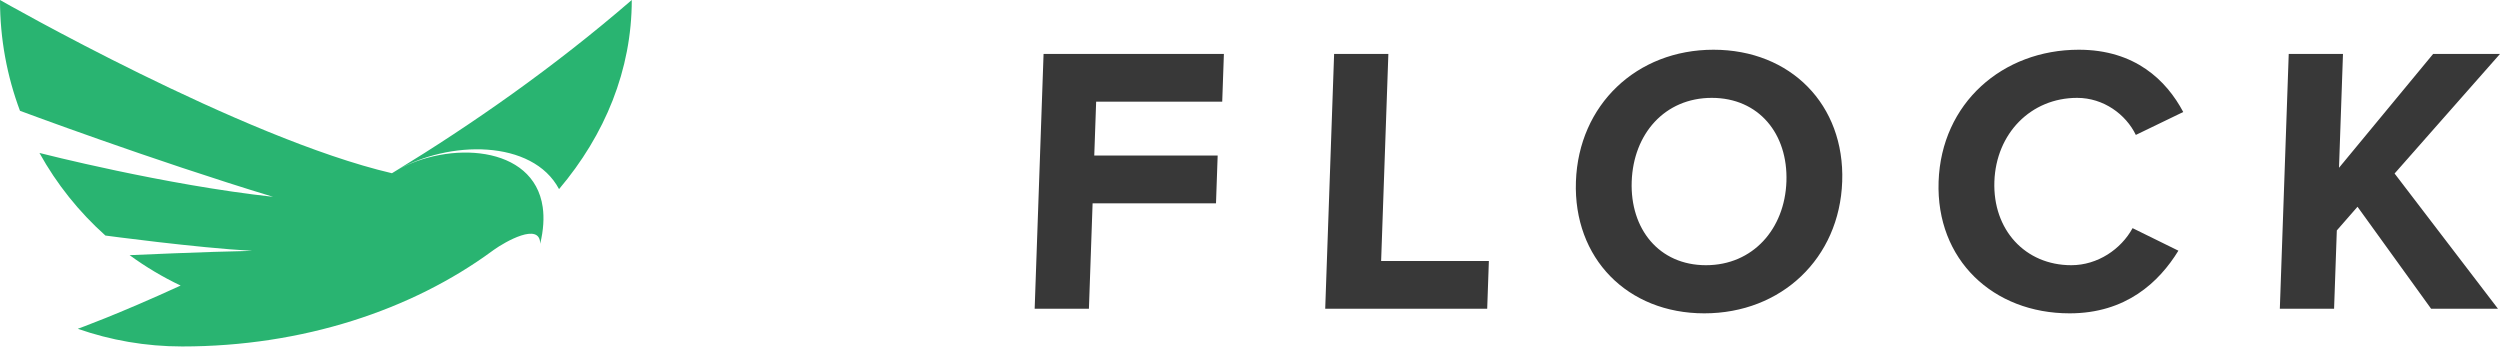
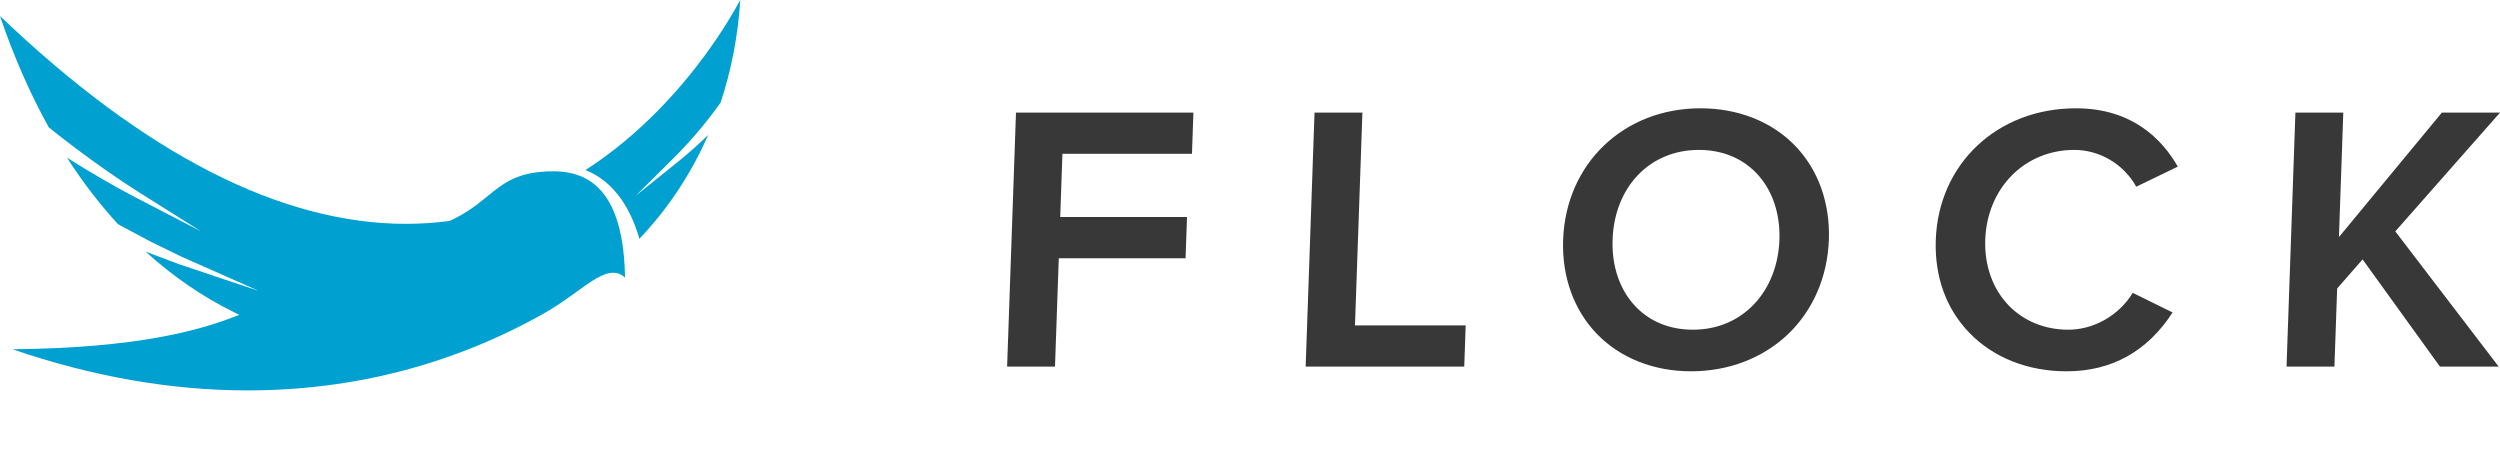
- <svg xmlns="http://www.w3.org/2000/svg" version="1.1" id="Layer_1" x="0px" y="0px" width="2617.475px" height="362.739px" viewBox="0 -0.001 2617.475 362.739" enable-background="new 0 -0.001 2617.475 362.739" xml:space="preserve">
-   <path fill="#29B471" d="M413.46,179.479c-0.86,0.53-1.729,1.062-2.602,1.58c-0.17,0.101-0.33,0.21-0.5,0.311h-0.01  C253.49,144.829,0,0,0,0c0,40.818,7.39,79.898,20.92,116c0,0,136.88,51.199,264.97,90.068  c-113.47-12.369-242.579-45.42-244.59-45.93c18.06,32.6,41.47,61.811,69.05,86.47c0,0,95.062,12.812,153.881,16.04  c-49.121,0.91-128.521,4.5-128.521,4.5c16.689,12.2,34.56,22.88,53.42,31.83c-66.05,30.35-107.69,45.25-107.69,45.25  c34.211,11.97,70.99,18.51,109.291,18.51c126.021,0,240.389-38.06,324.84-100.09c0.41-0.309,0.879-0.66,1.4-1.029  c11.647-8.329,48.6-29.641,48.6-6.351c3.51-14.62,4.209-27.37,2.65-38.38c-9.33-65.65-99.191-69.49-153.701-38.04  c55.43-32.39,143.09-33.04,170.801,19.15c48.17-56.909,76.14-124.909,76.14-198C579.34,70.979,493.49,130.63,413.779,179.279  C413.67,179.35,413.57,179.409,413.46,179.479z" />
-   <path fill="#383838" d="M1092.603,56.467H1281.4l-1.746,50h-131.998l-1.971,56.397h129.199l-1.746,50H1143.94l-3.855,110.397h-56.8  L1092.603,56.467z M1453.602,56.467h-56.8l-9.317,266.796h169.598l1.746-49.999H1446.03L1453.602,56.467z M1928.77,190.064  c-2.807,80.399-63.617,137.998-144.416,137.998c-80.398,0-137.188-57.599-134.379-137.998  c2.807-80.397,63.618-137.997,144.017-137.997C1874.789,52.067,1931.577,109.666,1928.77,190.064z M1792.231,102.467  c-49.199,0-82.112,37.6-83.858,87.598c-1.73,49.601,28.541,87.601,77.74,87.601s82.525-38,84.258-87.601  C1872.116,140.066,1841.431,102.467,1792.231,102.467z M2174.75,102.467c27.601,0,51,17.199,61.444,38.799l49.638-24  c-17.641-33.199-50.522-65.198-109.321-65.198c-79.999,0-143.953,55.999-146.817,137.997c-2.863,82,57.182,137.998,137.18,137.998  c58.8,0,93.529-32.397,113.891-65.598l-47.977-23.602c-11.968,22-36.555,38.801-64.154,38.801  c-48.398,0-82.299-37.199-80.539-87.601C2089.854,139.666,2126.352,102.467,2174.75,102.467z M2547.476,56.467l-98.562,119.198  l4.162-119.198h-56.799l-9.316,266.796h56.799l2.864-81.999l21.666-24.799l77.067,106.798h70l-108.254-141.597l110.371-125.199  H2547.476z" />
+ <svg xmlns="http://www.w3.org/2000/svg" version="1.1" id="Layer_2" x="0px" y="0px" width="2036.664px" height="384.71px" viewBox="0 -6.001 2036.664 384.71" enable-background="new 0 -6.001 2036.664 384.71" xml:space="preserve">
+   <path fill="#383838" d="M1683.488,296.485c-31.491,0-59.604-11.151-79.155-31.398c-18.917-19.589-28.366-45.738-27.322-75.62  c2.171-62.141,50.192-107.243,114.185-107.243c45.753,0,70.25,25.173,82.975,47.515l-33.848,16.367  c-10.15-18.317-29.647-29.986-50.535-29.986c-19.55,0-37.628,7.408-50.902,20.859c-13.207,13.383-20.869,31.944-21.578,52.267  c-0.736,21.033,6.055,40.067,19.12,53.597c12.298,12.736,29.513,19.75,48.468,19.75c21.061,0,41.367-11.692,52.568-30.028  l32.478,15.979C1749.32,280.359,1720.251,296.485,1683.488,296.485z M1377.659,296.485c-30.511,0-57.774-10.832-76.769-30.501  c-18.76-19.425-28.516-46.601-27.471-76.518c2.171-62.141,49.25-107.243,111.945-107.243c30.692,0,58.082,10.857,77.119,30.573  c18.739,19.404,28.484,46.554,27.44,76.446c-1.055,30.199-12.901,57.569-33.357,77.064  C1436.148,285.768,1408.125,296.485,1377.659,296.485z M1383.958,116.118c-39.854,0-68.739,30.069-70.242,73.125  c-0.763,21.821,5.962,41.239,18.936,54.674c11.797,12.217,27.847,18.674,46.416,18.674c19.914,0,37.289-7.317,50.25-21.161  c12.391-13.234,19.606-31.689,20.313-51.963c0.762-21.782-5.949-41.161-18.894-54.566  C1418.87,122.613,1402.693,116.118,1383.958,116.118z M1987.729,292.648l-63.018-87.325l-20.717,23.717l-2.222,63.608h-39.008  l7.225-206.906h39.008l-3.541,101.386l83.835-101.386h47.372l-85.294,96.753l84.214,110.153H1987.729z M1063.672,292.648  l7.225-206.906h39.007l-6.052,173.331h90.183l-1.172,33.576L1063.672,292.648L1063.672,292.648z M820.461,292.648l7.225-206.906  h144.542l-1.173,33.575H865.522l-1.799,51.49h103.295l-1.172,33.575H862.551l-3.083,88.266H820.461z" />
+   <path fill="#00A0D1" d="M499.567,216.219c-8.389,0-18.046,6.968-30.274,15.787c-7.682,5.539-16.388,11.82-26.155,17.313  c-74,41.625-155.265,62.732-241.534,62.734c-62.207,0.004-126.541-11.266-191.407-33.514  c102.311-1.014,151.86-15.451,180.466-26.406l4.281-1.641l-4.114-2.021c-25.71-12.643-49.974-29.279-72.258-49.529  c0.343,0.146,0.687,0.285,1.033,0.423l18.271,6.889l7.731,2.906l65.546,21.957l-63.149-27.939l-8.511-4.141l-16.207-7.908  c-0.451-0.229-0.928-0.483-1.404-0.739L98.48,177.913c-0.819-0.438-1.612-0.896-2.394-1.352  c-14.904-16.227-28.854-34.405-41.544-54.127c0.494,0.314,0.989,0.627,1.487,0.94l12.601,7.79l12.625,7.494  c1.078,0.645,2.169,1.262,3.25,1.871c0.563,0.319,10.988,6.244,10.988,6.244l9.466,5.143c2.201,1.198,4.28,2.329,6.176,3.289  l52.761,27.329l-50.305-31.647c-1.768-1.089-3.716-2.371-5.779-3.728l-8.957-5.882c0,0-9.832-6.73-10.374-7.1  c-0.992-0.676-1.995-1.358-2.99-2.071l-11.87-8.456l-11.787-8.729c-1.971-1.482-3.916-2.98-5.828-4.453  c-1.072-0.824-2.133-1.642-3.184-2.445l-4.304-3.307l-4.046-3.207l-4.708-3.75C24.449,70.275,11.09,39.786,0,7.026  c117.483,112.355,228.721,169.32,330.707,169.326c0.005,0,0.01,0,0.016,0c11.815,0,23.657-0.78,35.198-2.319l0.29-0.039l0.268-0.121  c13.629-6.139,22.648-13.496,30.607-19.986c13.378-10.911,24.932-20.334,53.787-20.334c22.254,0,37.709,9.34,47.247,28.551  c6.968,14.038,10.61,33.084,11.094,58.104C506.423,217.532,503.232,216.219,499.567,216.219z M587.035,77.586l-0.729,1.042  l-2.657,3.644c-1.182,1.66-2.459,3.318-3.692,4.923c-0.629,0.817-1.26,1.638-1.883,2.462c-1.205,1.569-2.482,3.149-3.718,4.678  c-0.689,0.854-1.377,1.704-2.057,2.556c-1.222,1.486-2.476,2.962-3.709,4.413c-0.699,0.822-1.391,1.637-2.07,2.445  c-1.198,1.396-2.416,2.752-3.6,4.068c-0.672,0.748-1.334,1.484-1.977,2.211c-1.215,1.393-2.434,2.672-3.61,3.91  c-0.519,0.544-1.024,1.076-1.514,1.6c-0.573,0.596-1.145,1.203-1.692,1.788c-0.943,1.005-1.836,1.954-2.676,2.77l-33.572,33.407  l36.875-29.696c0.991-0.776,2.025-1.669,3.12-2.613c0.589-0.508,1.196-1.033,1.831-1.567c0.546-0.473,1.089-0.936,1.645-1.408  c1.353-1.15,2.75-2.34,4.175-3.662c0.688-0.631,1.409-1.279,2.141-1.939c1.359-1.227,2.762-2.49,4.164-3.814  c0.756-0.727,1.51-1.445,2.271-2.172c0.933-0.889,1.875-1.787,2.818-2.699c-13.814,31.562-32.615,59.971-55.999,84.6  c-8.42-28.841-23.183-47.653-43.948-56.012c44.692-28.716,77.428-66.412,97.187-93.293C588.318,19.961,597.98,3.396,603.088-6  C601.215,23.082,595.826,51.156,587.035,77.586z" />
</svg>
